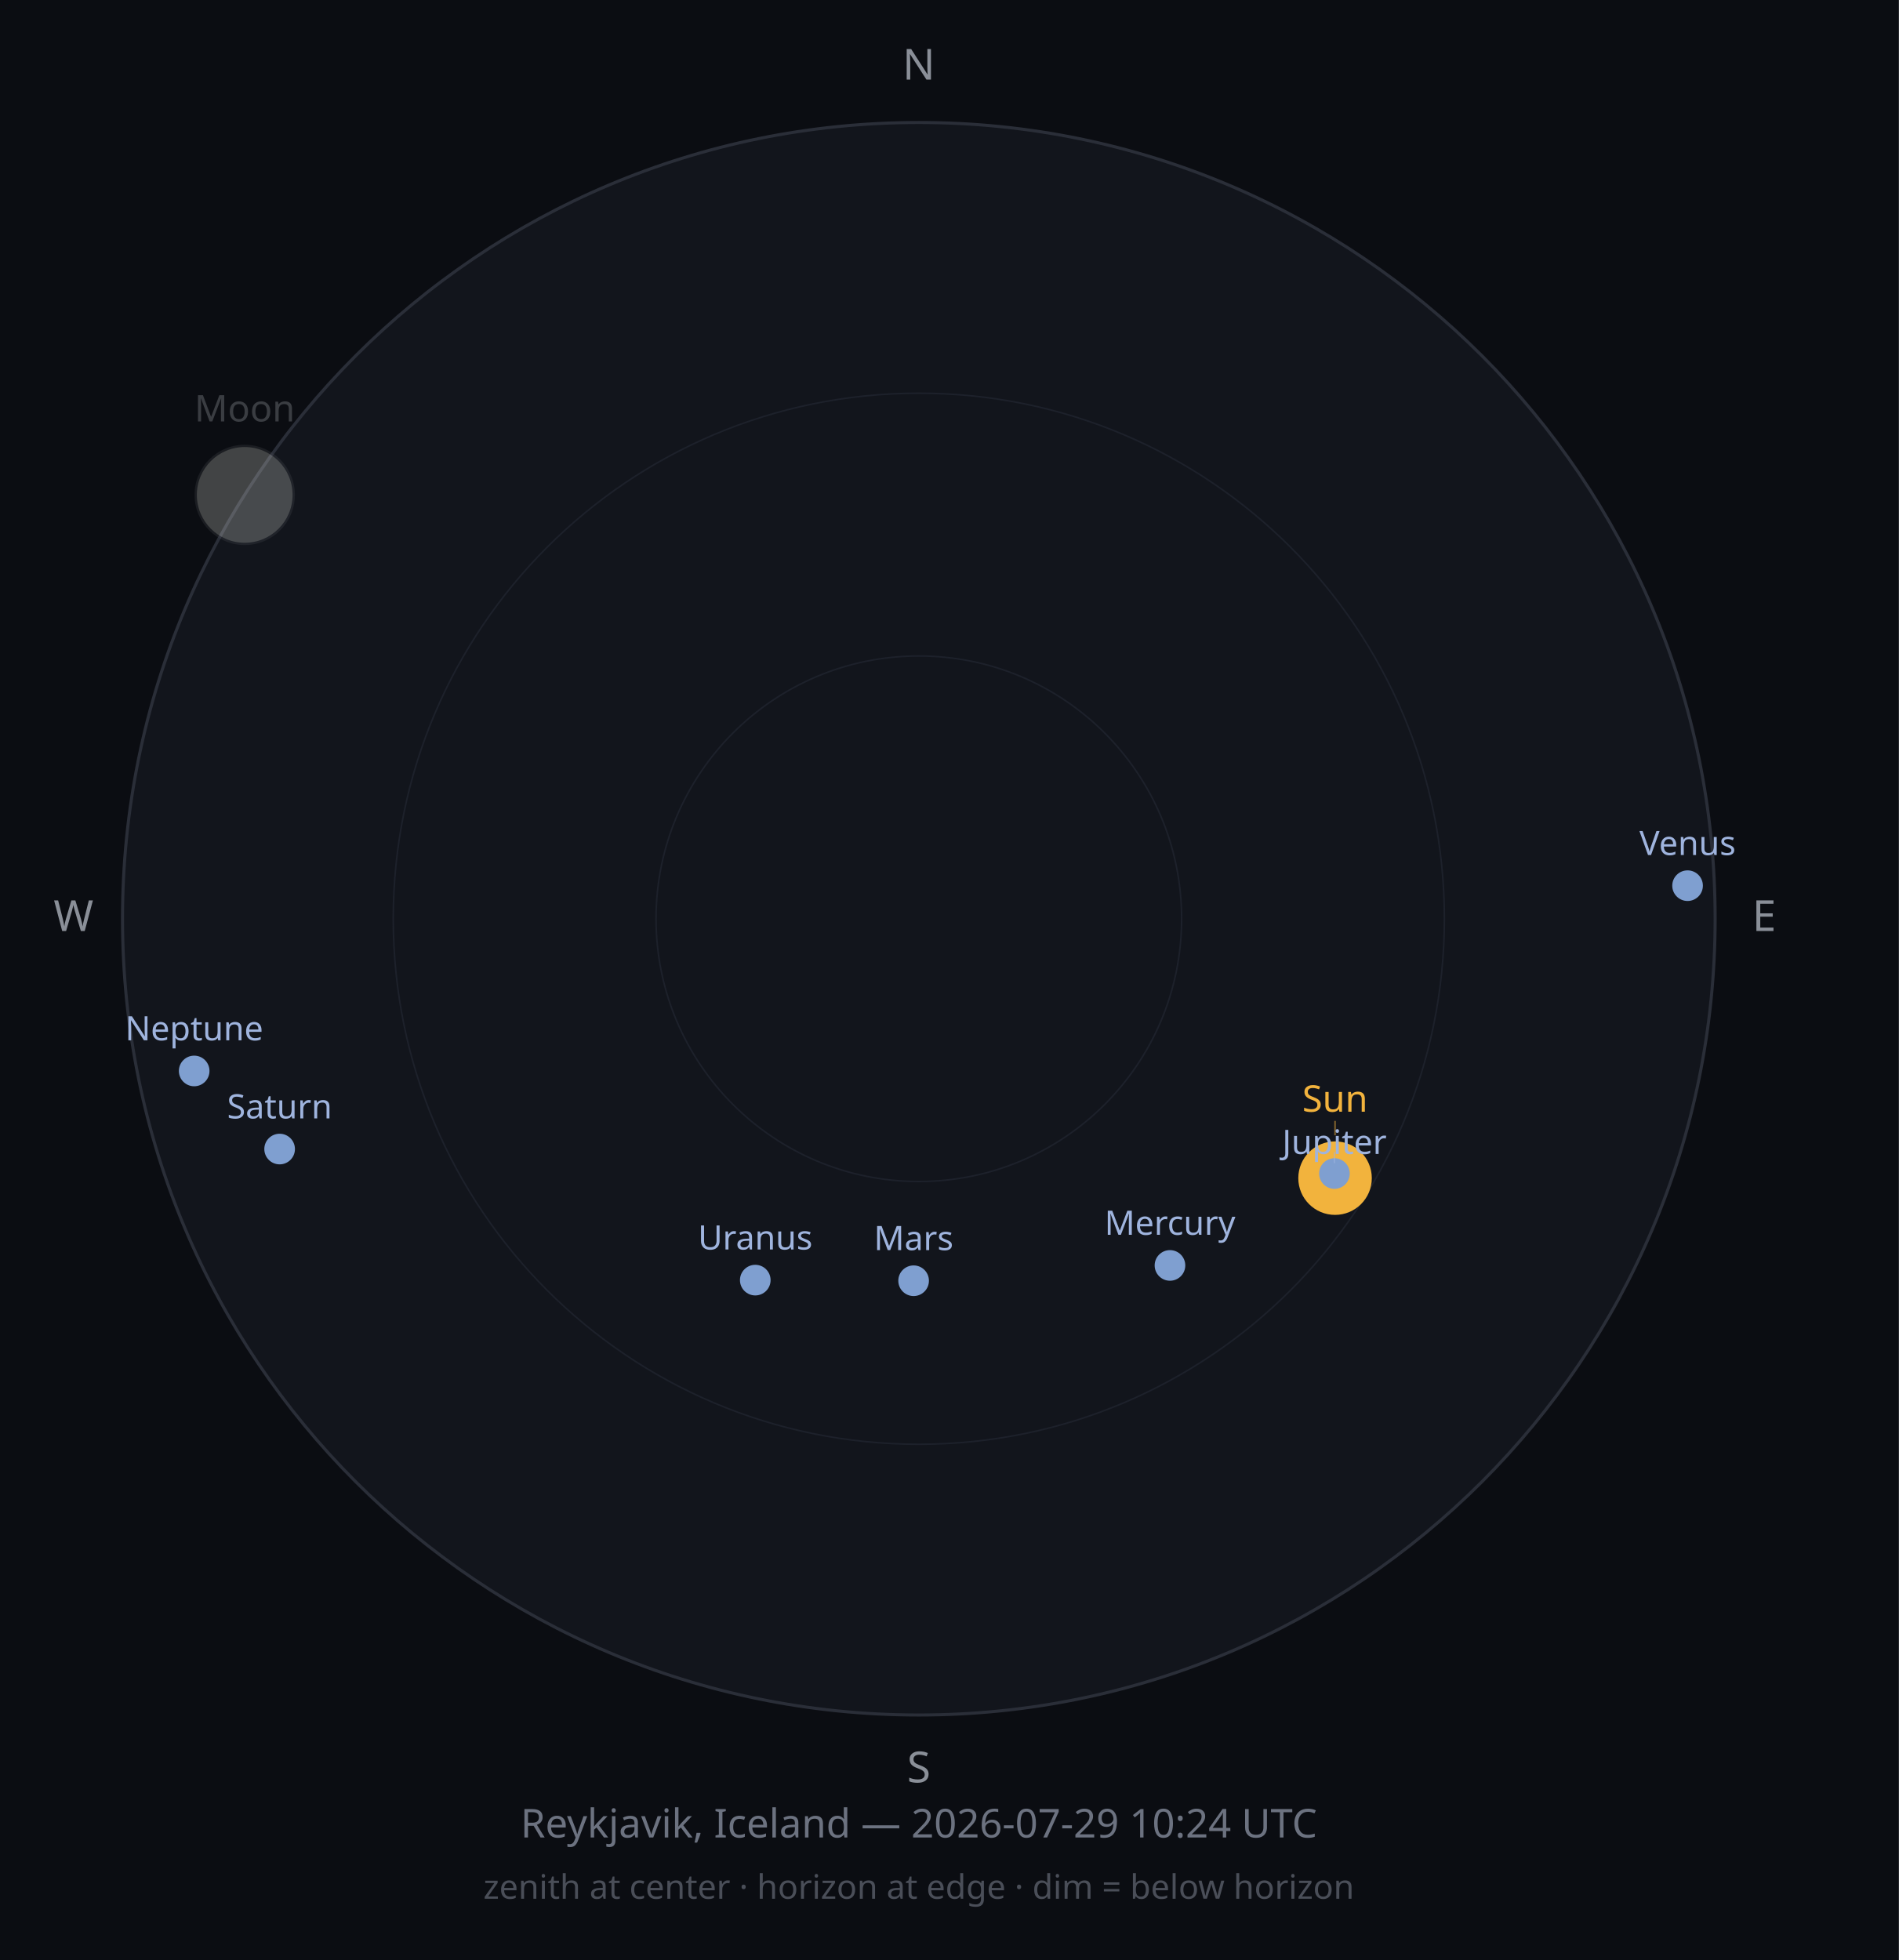
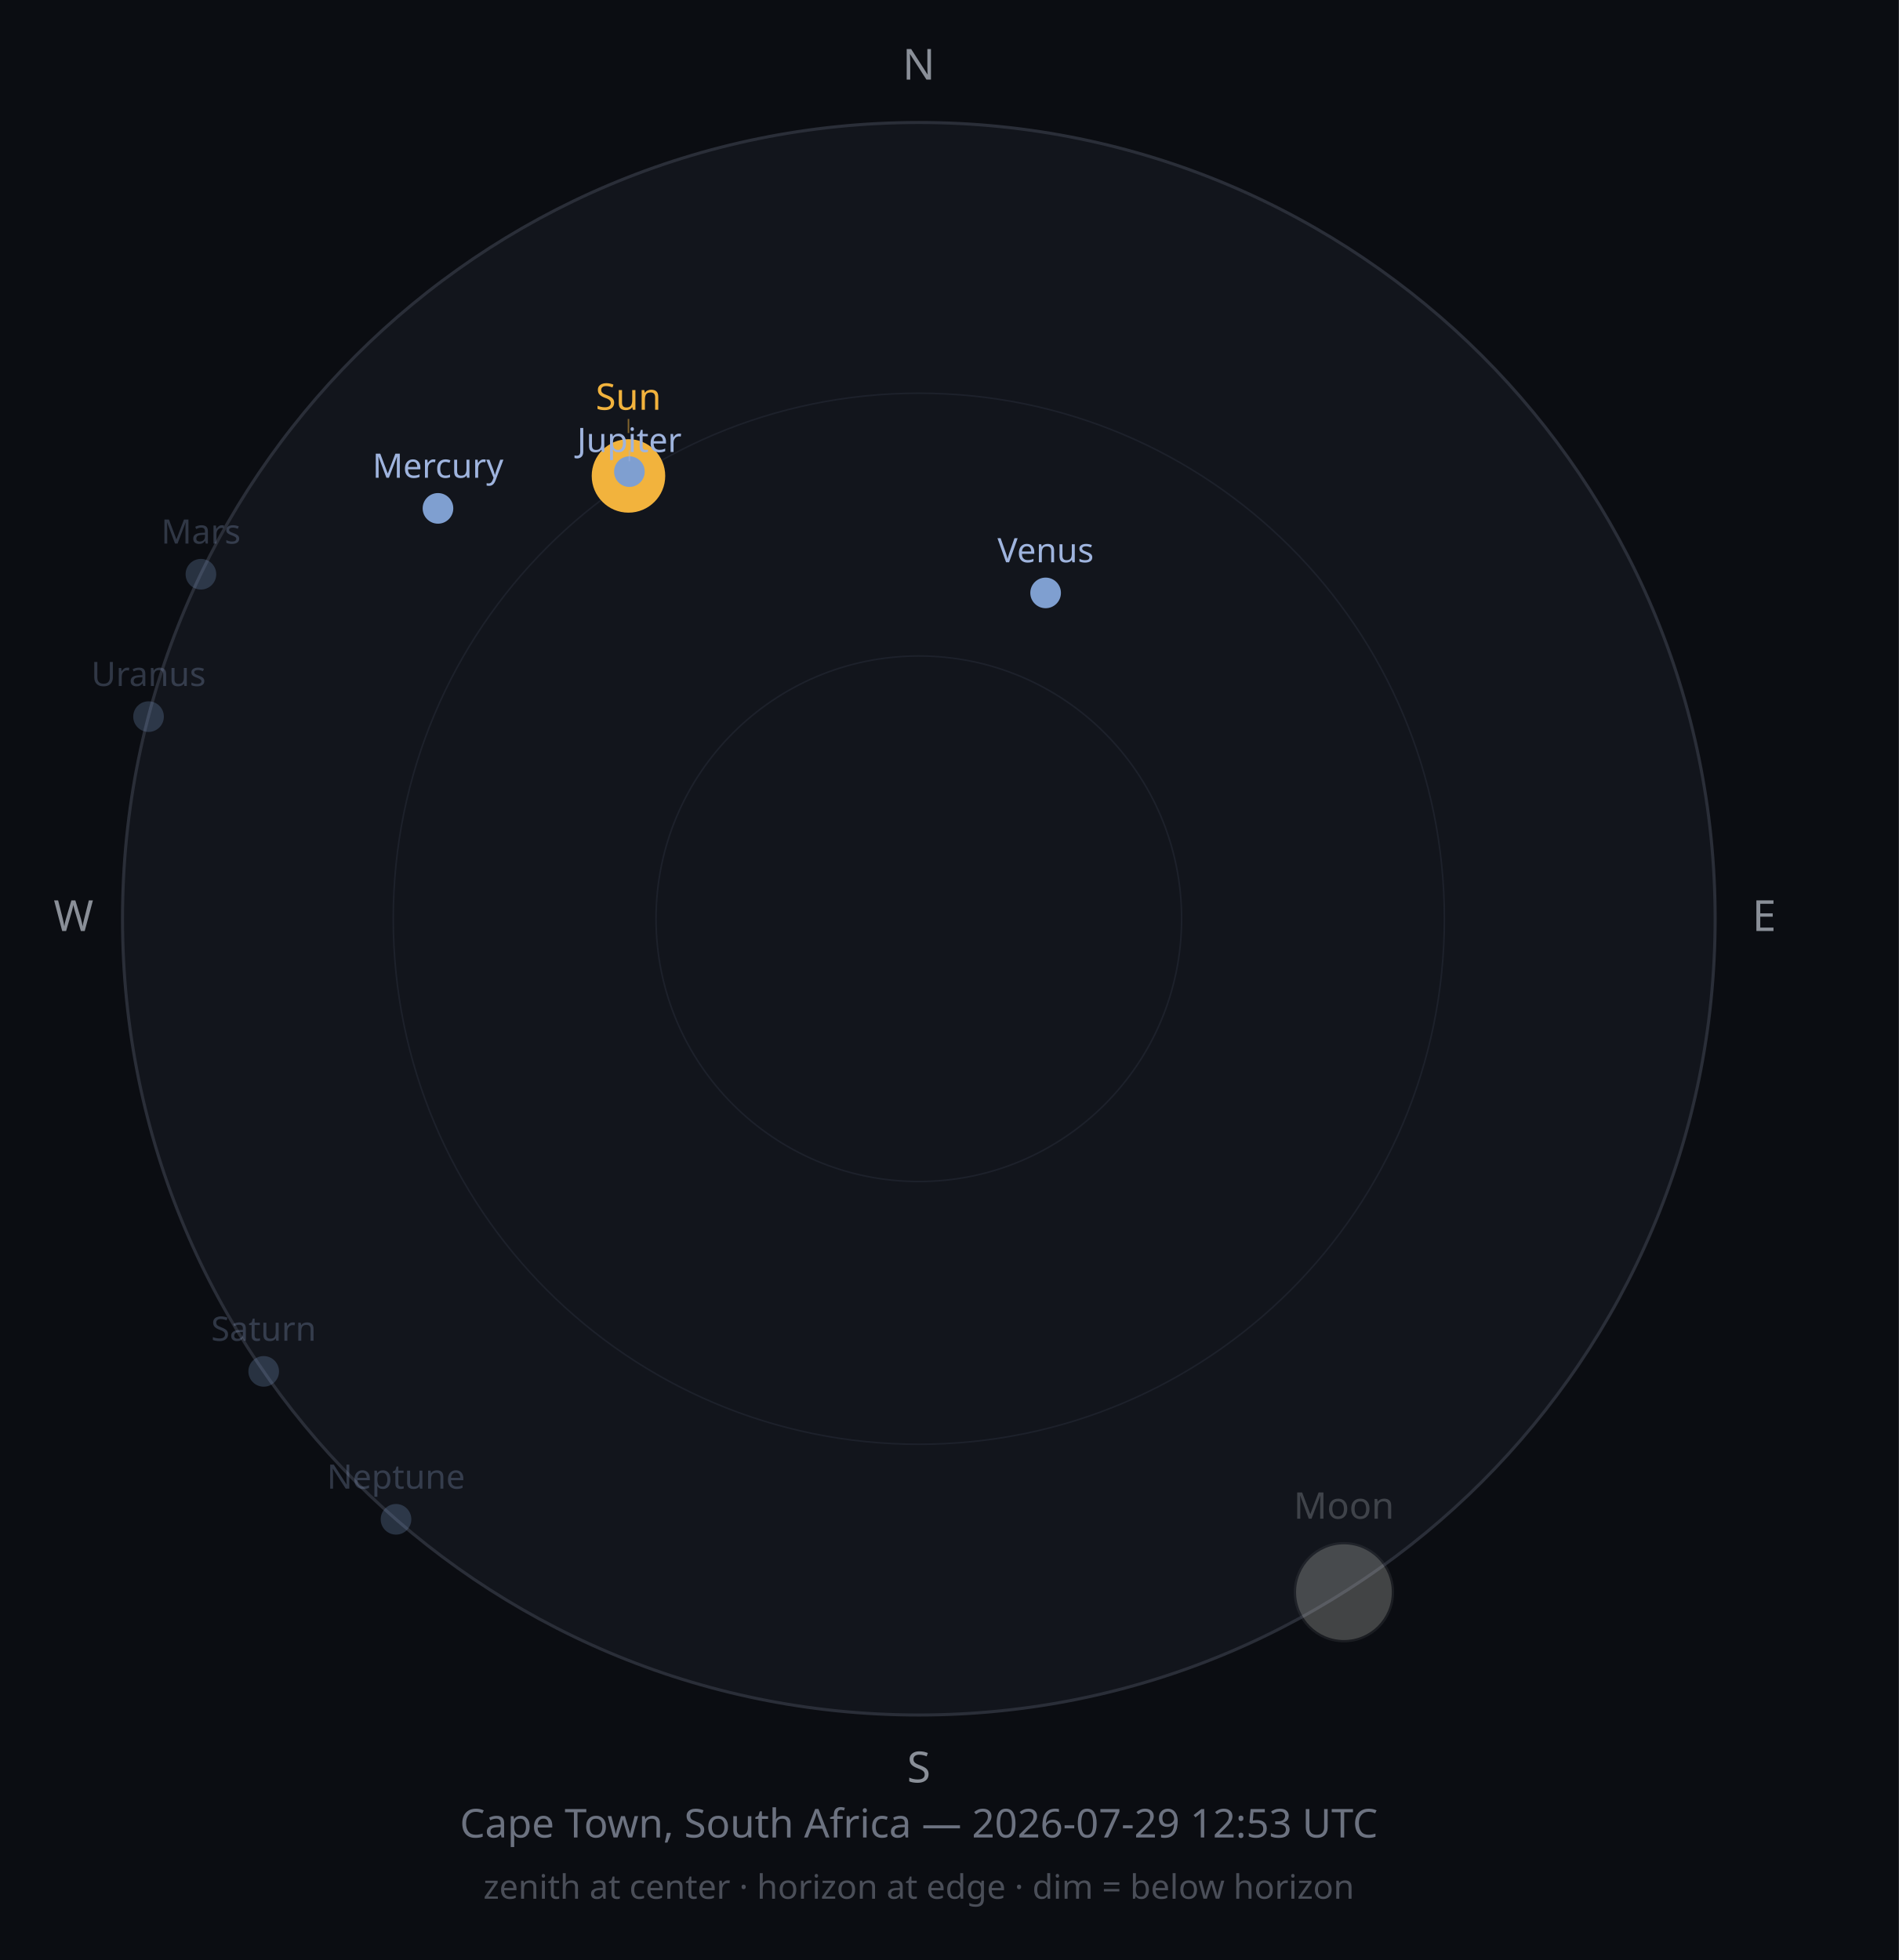
<svg xmlns="http://www.w3.org/2000/svg" width="620" height="640" viewBox="0 0 620 640">
  <rect width="620" height="640" fill="#0B0D12" />
  <circle cx="300" cy="300" r="260" fill="#12151C" stroke="#2A2E38" stroke-width="1" />
  <circle cx="300" cy="300" r="171.6" fill="none" stroke="#1D212B" stroke-width="0.5" />
  <circle cx="300" cy="300" r="85.8" fill="none" stroke="#1D212B" stroke-width="0.5" />
  <text x="300" y="26" font-size="14" fill="#8A8F98" text-anchor="middle" font-family="sans-serif">N</text>
  <text x="576" y="304" font-size="14" fill="#8A8F98" text-anchor="middle" font-family="sans-serif">E</text>
  <text x="300" y="582" font-size="14" fill="#8A8F98" text-anchor="middle" font-family="sans-serif">S</text>
  <text x="24" y="304" font-size="14" fill="#8A8F98" text-anchor="middle" font-family="sans-serif">W</text>
-   <circle cx="435.9" cy="384.7" r="12" fill="#F2B33D" opacity="1" />
-   <line x1="435.9" y1="370.7" x2="435.9" y2="366.0" stroke="#F2B33D" stroke-width="0.5" opacity="0.50" />
-   <text x="435.9" y="363.0" font-size="12" fill="#F2B33D" opacity="1" text-anchor="middle" font-family="sans-serif">Sun</text>
+   <circle cx="205.2" cy="155.4" r="12" fill="#F2B33D" opacity="1" />
+   <line x1="205.2" y1="141.4" x2="205.2" y2="136.8" stroke="#F2B33D" stroke-width="0.5" opacity="0.50" />
+   <text x="205.2" y="133.8" font-size="12" fill="#F2B33D" opacity="1" text-anchor="middle" font-family="sans-serif">Sun</text>
  <g opacity="0.25">
-     <circle cx="79.9" cy="161.6" r="16" fill="#2B2E33" />
-     <path d="M79.894,145.604 A16,16 0 0,1 79.894,177.604 A15.978,16 0 0,1 79.894,145.604 Z" fill="#E8E6DE" />
-     <circle cx="79.9" cy="161.6" r="16" fill="none" stroke="#4A4D52" stroke-width="0.75" />
+     <circle cx="438.8" cy="519.9" r="16" fill="#2B2E33" />
+     <path d="M438.774,503.868 A16,16 0 0,1 438.774,535.868 A15.987,16 0 0,1 438.774,503.868 Z" fill="#E8E6DE" />
+     <circle cx="438.8" cy="519.9" r="16" fill="none" stroke="#4A4D52" stroke-width="0.75" />
  </g>
-   <text x="79.9" y="137.6" font-size="12" fill="#C9CDD3" opacity="0.25" text-anchor="middle" font-family="sans-serif">Moon</text>
-   <circle cx="382.0" cy="413.2" r="5" fill="#7F9FD0" opacity="1" />
-   <text x="382.0" y="403.2" font-size="11" fill="#9FB4DE" opacity="1" text-anchor="middle" font-family="sans-serif">Mercury</text>
-   <circle cx="551.0" cy="289.2" r="5" fill="#7F9FD0" opacity="1" />
-   <text x="551.0" y="279.2" font-size="11" fill="#9FB4DE" opacity="1" text-anchor="middle" font-family="sans-serif">Venus</text>
-   <circle cx="298.3" cy="418.2" r="5" fill="#7F9FD0" opacity="1" />
-   <text x="298.3" y="408.2" font-size="11" fill="#9FB4DE" opacity="1" text-anchor="middle" font-family="sans-serif">Mars</text>
-   <circle cx="435.7" cy="383.2" r="5" fill="#7F9FD0" opacity="1" />
-   <line x1="435.7" y1="376.2" x2="435.7" y2="379.8" stroke="#9FB4DE" stroke-width="0.5" opacity="0.50" />
-   <text x="435.7" y="376.8" font-size="11" fill="#9FB4DE" opacity="1" text-anchor="middle" font-family="sans-serif">Jupiter</text>
-   <circle cx="91.3" cy="375.2" r="5" fill="#7F9FD0" opacity="1" />
-   <text x="91.3" y="365.2" font-size="11" fill="#9FB4DE" opacity="1" text-anchor="middle" font-family="sans-serif">Saturn</text>
-   <circle cx="246.6" cy="418.0" r="5" fill="#7F9FD0" opacity="1" />
-   <text x="246.6" y="408.0" font-size="11" fill="#9FB4DE" opacity="1" text-anchor="middle" font-family="sans-serif">Uranus</text>
-   <circle cx="63.4" cy="349.7" r="5" fill="#7F9FD0" opacity="1" />
-   <text x="63.4" y="339.7" font-size="11" fill="#9FB4DE" opacity="1" text-anchor="middle" font-family="sans-serif">Neptune</text>
-   <text x="300" y="600" font-size="13" fill="#6C7280" text-anchor="middle" font-family="sans-serif">Reykjavik, Iceland — 2026-07-29 10:24 UTC</text>
+   <text x="438.8" y="495.9" font-size="12" fill="#C9CDD3" opacity="0.25" text-anchor="middle" font-family="sans-serif">Moon</text>
+   <circle cx="143.0" cy="166.0" r="5" fill="#7F9FD0" opacity="1" />
+   <text x="143.0" y="156.0" font-size="11" fill="#9FB4DE" opacity="1" text-anchor="middle" font-family="sans-serif">Mercury</text>
+   <circle cx="341.4" cy="193.6" r="5" fill="#7F9FD0" opacity="1" />
+   <text x="341.4" y="183.6" font-size="11" fill="#9FB4DE" opacity="1" text-anchor="middle" font-family="sans-serif">Venus</text>
+   <circle cx="65.6" cy="187.5" r="5" fill="#7F9FD0" opacity="0.25" />
+   <text x="65.6" y="177.5" font-size="11" fill="#9FB4DE" opacity="0.25" text-anchor="middle" font-family="sans-serif">Mars</text>
+   <circle cx="205.5" cy="154.0" r="5" fill="#7F9FD0" opacity="1" />
+   <line x1="205.5" y1="147.0" x2="205.5" y2="150.6" stroke="#9FB4DE" stroke-width="0.5" opacity="0.50" />
+   <text x="205.5" y="147.6" font-size="11" fill="#9FB4DE" opacity="1" text-anchor="middle" font-family="sans-serif">Jupiter</text>
+   <circle cx="86.1" cy="447.8" r="5" fill="#7F9FD0" opacity="0.25" />
+   <text x="86.1" y="437.8" font-size="11" fill="#9FB4DE" opacity="0.25" text-anchor="middle" font-family="sans-serif">Saturn</text>
+   <circle cx="48.5" cy="234.0" r="5" fill="#7F9FD0" opacity="0.25" />
+   <text x="48.5" y="224.0" font-size="11" fill="#9FB4DE" opacity="0.25" text-anchor="middle" font-family="sans-serif">Uranus</text>
+   <circle cx="129.3" cy="496.1" r="5" fill="#7F9FD0" opacity="0.25" />
+   <text x="129.3" y="486.1" font-size="11" fill="#9FB4DE" opacity="0.25" text-anchor="middle" font-family="sans-serif">Neptune</text>
+   <text x="300" y="600" font-size="13" fill="#6C7280" text-anchor="middle" font-family="sans-serif">Cape Town, South Africa — 2026-07-29 12:53 UTC</text>
  <text x="300" y="620" font-size="11" fill="#4A4E58" text-anchor="middle" font-family="sans-serif">zenith at center · horizon at edge · dim = below horizon</text>
</svg>
